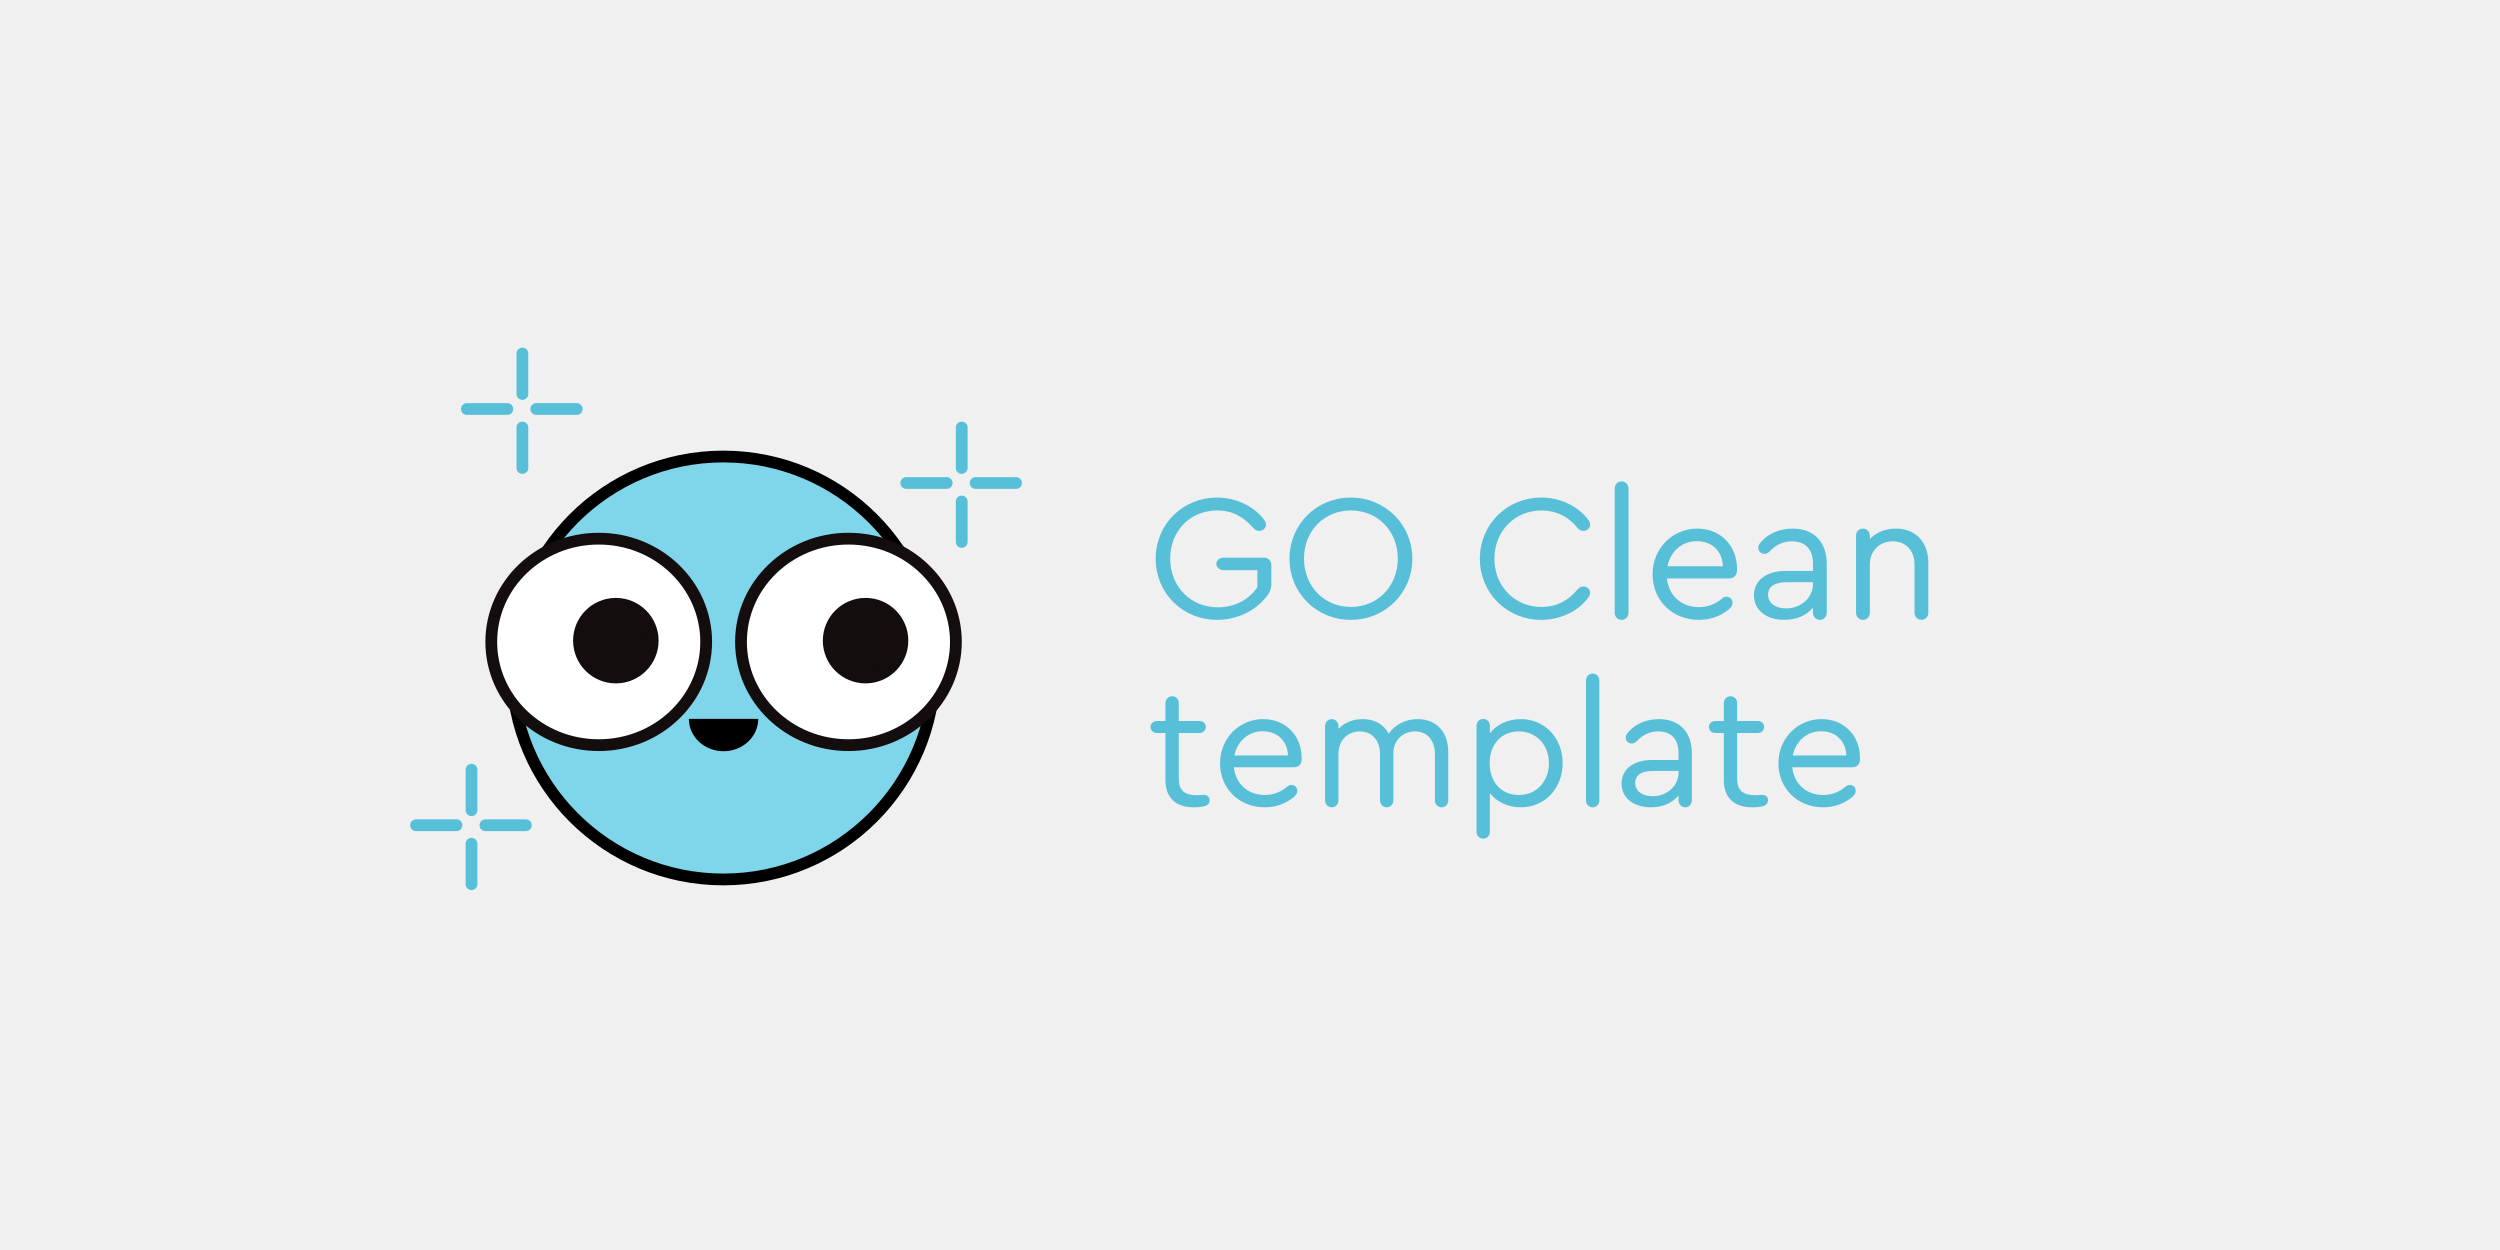
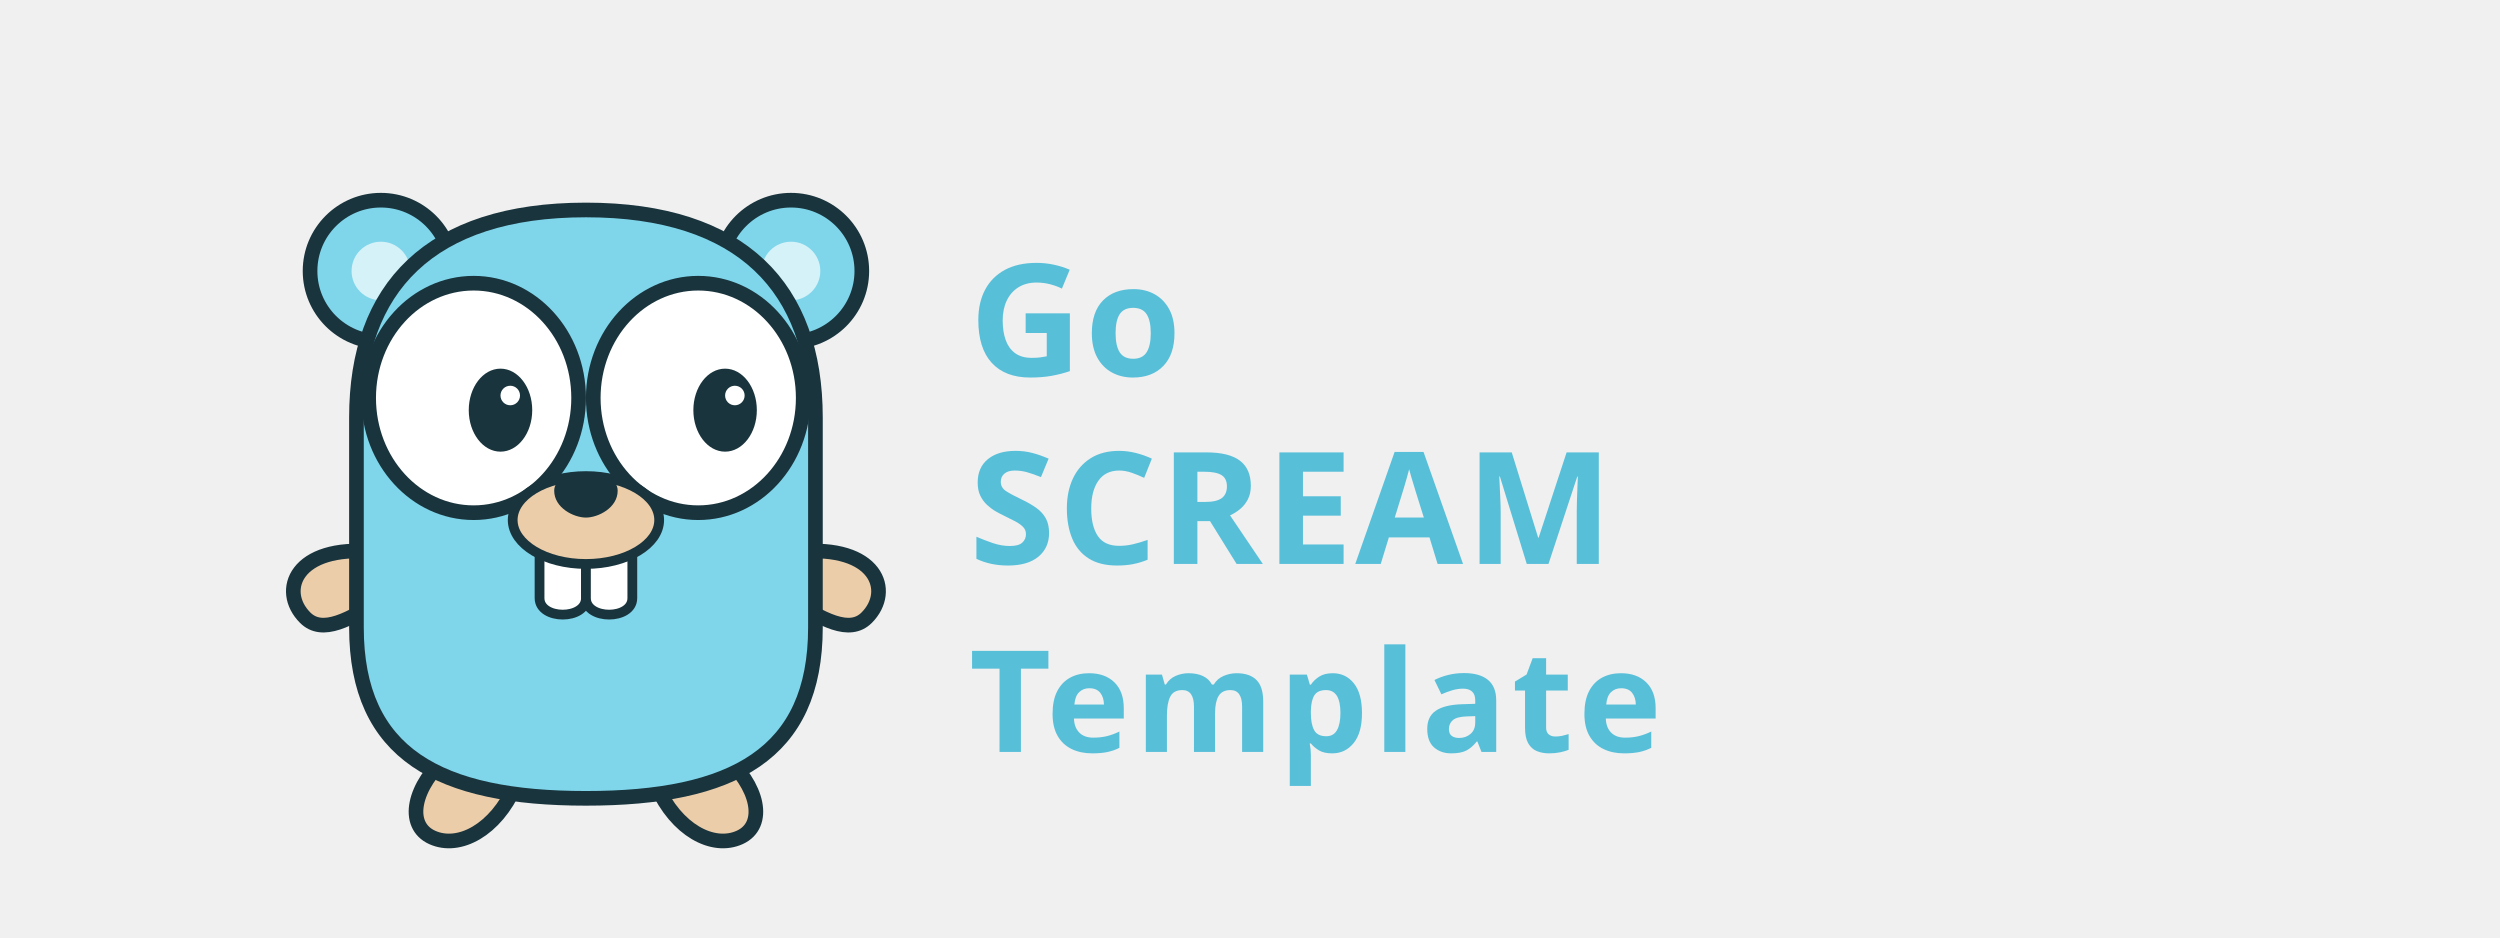
- <svg xmlns="http://www.w3.org/2000/svg" width="1280" height="640" viewBox="0 0 1280 640" fill="none">
-   <path d="M623.204 317.373C633.764 317.373 643.865 312.323 649.466 304.059C650.476 302.498 650.935 300.937 650.935 299.1V289.275C650.935 287.071 649.282 285.51 647.17 285.51H626.51C624.398 285.51 622.745 286.887 622.745 288.724C622.745 290.469 624.398 291.938 626.51 291.938H643.773V300.661C639.457 307.089 632.019 310.945 623.571 310.945C609.522 310.945 599.146 300.294 599.146 285.969C599.146 271.828 609.339 261.36 623.204 261.36C630.55 261.36 635.968 264.023 641.477 270.084C642.671 271.461 643.589 271.828 644.783 271.828C646.711 271.828 648.18 270.267 648.18 268.614C648.18 267.696 647.813 266.962 647.078 265.951C642.028 259.156 632.662 254.749 623.204 254.749C605.482 254.749 591.708 268.431 591.708 286.061C591.708 303.691 605.482 317.373 623.204 317.373ZM691.622 254.749C673.992 254.749 660.218 268.523 660.218 286.061C660.218 303.599 673.992 317.373 691.622 317.373C709.252 317.373 723.118 303.508 723.118 286.061C723.118 268.614 709.252 254.749 691.622 254.749ZM691.714 261.36C705.395 261.36 715.68 271.92 715.68 285.969C715.68 300.11 705.395 310.762 691.714 310.762C677.94 310.762 667.656 300.202 667.656 285.969C667.656 271.828 677.94 261.36 691.714 261.36ZM789.187 317.373C798.645 317.373 807.46 313.333 812.786 306.538C813.796 305.252 814.164 304.426 814.164 303.508C814.164 301.763 812.602 300.294 810.766 300.294C809.572 300.294 808.562 300.753 807.736 301.763C802.961 307.64 796.717 310.762 789.279 310.762C775.505 310.762 765.129 300.11 765.129 286.061C765.129 272.012 775.505 261.36 789.279 261.36C796.717 261.36 802.961 264.39 807.736 270.359C808.562 271.369 809.572 271.828 810.766 271.828C812.602 271.828 814.164 270.359 814.164 268.614C814.164 267.696 813.796 266.87 812.786 265.584C807.277 258.789 798.553 254.749 789.187 254.749C771.465 254.749 757.692 268.523 757.692 286.061C757.692 303.599 771.465 317.373 789.187 317.373ZM830.31 317.373C832.33 317.373 833.8 315.72 833.8 313.7V250.158C833.8 248.138 832.33 246.485 830.31 246.485C828.198 246.485 826.729 248.138 826.729 250.158V313.7C826.729 315.72 828.198 317.373 830.31 317.373ZM868.977 270.635C856.213 270.635 846.113 280.919 846.113 294.05C846.113 307.364 856.213 317.373 869.803 317.373C875.588 317.373 880.914 315.537 885.322 311.864C886.607 310.67 887.066 309.844 887.066 308.65C887.066 306.813 885.689 305.528 883.944 305.528C883.118 305.528 882.291 305.895 881.557 306.538C878.343 309.293 874.303 310.854 869.895 310.854C860.896 310.854 854.377 304.977 853.459 296.162H885.046C887.801 296.162 889.362 294.692 889.362 291.754V291.295C889.362 279.266 880.822 270.635 868.977 270.635ZM868.793 277.062C876.598 277.062 881.924 282.388 882.108 289.918H853.734C855.295 282.296 861.172 277.062 868.793 277.062ZM917.854 270.635C911.334 270.635 905.366 273.114 901.509 277.613C900.591 278.623 900.224 279.633 900.224 280.643C900.224 282.113 901.693 283.582 903.438 283.582C904.356 283.582 905.274 283.123 906.192 282.204C909.314 278.899 913.079 277.154 917.395 277.154C924.282 277.154 928.23 281.194 928.23 288.448V292.305H914.089C904.356 292.305 898.02 297.264 898.02 304.793C898.02 312.323 904.264 317.373 913.63 317.373C919.874 317.373 924.924 315.077 928.23 311.129V313.7C928.23 315.72 929.791 317.373 931.811 317.373C933.74 317.373 935.301 315.812 935.301 313.7V288.816C935.301 277.43 928.689 270.635 917.854 270.635ZM914.548 311.496C908.947 311.496 905.274 308.742 905.274 304.518C905.274 300.294 908.58 298.09 914.916 298.09H928.23V299.192C928.23 305.987 922.078 311.496 914.548 311.496ZM970.682 270.635C965.265 270.635 960.582 272.655 957.368 275.96V274.307C957.368 272.287 955.807 270.635 953.878 270.635C951.767 270.635 950.297 272.287 950.297 274.307V313.7C950.297 315.72 951.767 317.373 953.878 317.373C955.807 317.373 957.368 315.812 957.368 313.7V289.091C957.368 282.113 962.235 277.154 969.121 277.154C975.733 277.154 980.232 281.837 980.232 289.091V313.7C980.232 315.72 981.701 317.373 983.813 317.373C985.742 317.373 987.303 315.812 987.303 313.7V288.265C987.303 277.521 980.875 270.635 970.682 270.635ZM616.221 406.952C615.245 406.952 614.18 407.129 612.672 407.129C606.462 407.129 603.535 404.556 603.535 398.879V375.282H614.269C615.955 375.282 617.374 373.951 617.374 372.177C617.374 370.491 615.955 369.16 614.269 369.16H603.535V360.023C603.535 357.983 602.116 356.475 600.164 356.475C598.212 356.475 596.704 358.072 596.704 360.023V369.16H592.269C590.494 369.16 589.075 370.491 589.075 372.177C589.075 373.951 590.494 375.282 592.269 375.282H596.704V399.322C596.704 408.371 601.849 413.339 611.253 413.339C613.648 413.339 615.422 413.161 616.842 412.718C618.439 412.274 619.326 411.21 619.326 409.613C619.326 408.016 618.084 406.952 616.221 406.952ZM646.746 368.185C634.415 368.185 624.657 378.12 624.657 390.806C624.657 403.669 634.415 413.339 647.544 413.339C653.133 413.339 658.278 411.565 662.537 408.016C663.779 406.863 664.222 406.065 664.222 404.911C664.222 403.137 662.891 401.895 661.206 401.895C660.407 401.895 659.609 402.25 658.899 402.871C655.794 405.532 651.891 407.04 647.633 407.04C638.939 407.04 632.641 401.363 631.754 392.846H662.27C664.932 392.846 666.44 391.427 666.44 388.588V388.145C666.44 376.524 658.19 368.185 646.746 368.185ZM646.568 374.394C654.109 374.394 659.254 379.54 659.432 386.814H632.02C633.528 379.451 639.205 374.394 646.568 374.394ZM725.814 368.185C719.604 368.185 714.192 371.023 710.999 375.636C708.515 370.846 703.813 368.185 697.692 368.185C692.547 368.185 688.289 370.048 685.272 373.152V371.733C685.272 369.781 683.764 368.185 681.901 368.185C679.861 368.185 678.442 369.781 678.442 371.733V409.79C678.442 411.742 679.861 413.339 681.901 413.339C683.764 413.339 685.272 411.831 685.272 409.79V386.104C685.272 379.274 689.708 374.483 696.273 374.483C702.482 374.483 706.563 379.096 706.563 386.104V409.79C706.563 411.742 707.983 413.339 710.023 413.339C711.886 413.339 713.394 411.831 713.394 409.79V385.483C713.394 379.274 718.096 374.483 724.483 374.483C730.693 374.483 734.685 379.007 734.685 386.104V409.79C734.685 411.742 736.104 413.339 738.145 413.339C740.007 413.339 741.516 411.831 741.516 409.79V385.217C741.516 374.749 735.483 368.185 725.814 368.185ZM778.688 368.185C771.946 368.185 766.179 371.023 762.808 375.459V371.556C762.808 369.604 761.3 368.096 759.437 368.096C757.397 368.096 755.978 369.604 755.978 371.556V425.847C755.978 427.799 757.397 429.396 759.437 429.396C761.3 429.396 762.808 427.888 762.808 425.847V406.065C766.179 410.5 772.034 413.339 778.688 413.339C790.93 413.339 800.067 403.669 800.067 390.717C800.067 377.854 790.93 368.185 778.688 368.185ZM777.712 407.04C768.663 407.04 762.72 400.476 762.72 390.717C762.72 381.048 768.752 374.483 777.712 374.483C786.583 374.483 793.059 381.403 793.059 390.806C793.059 400.121 786.583 407.04 777.712 407.04ZM815.489 413.339C817.44 413.339 818.86 411.742 818.86 409.79V348.402C818.86 346.45 817.44 344.853 815.489 344.853C813.448 344.853 812.029 346.45 812.029 348.402V409.79C812.029 411.742 813.448 413.339 815.489 413.339ZM849.385 368.185C843.086 368.185 837.32 370.58 833.594 374.927C832.707 375.903 832.352 376.878 832.352 377.854C832.352 379.274 833.771 380.693 835.457 380.693C836.344 380.693 837.231 380.249 838.118 379.362C841.135 376.169 844.772 374.483 848.941 374.483C855.595 374.483 859.409 378.386 859.409 385.395V389.121H845.748C836.344 389.121 830.223 393.911 830.223 401.185C830.223 408.46 836.255 413.339 845.304 413.339C851.336 413.339 856.216 411.121 859.409 407.306V409.79C859.409 411.742 860.917 413.339 862.869 413.339C864.732 413.339 866.24 411.831 866.24 409.79V385.75C866.24 374.749 859.853 368.185 849.385 368.185ZM846.191 407.661C840.78 407.661 837.231 405 837.231 400.919C837.231 396.839 840.425 394.709 846.546 394.709H859.409V395.774C859.409 402.339 853.465 407.661 846.191 407.661ZM902.108 406.952C901.132 406.952 900.067 407.129 898.559 407.129C892.35 407.129 889.422 404.556 889.422 398.879V375.282H900.156C901.842 375.282 903.261 373.951 903.261 372.177C903.261 370.491 901.842 369.16 900.156 369.16H889.422V360.023C889.422 357.983 888.003 356.475 886.051 356.475C884.099 356.475 882.591 358.072 882.591 360.023V369.16H878.156C876.381 369.16 874.962 370.491 874.962 372.177C874.962 373.951 876.381 375.282 878.156 375.282H882.591V399.322C882.591 408.371 887.737 413.339 897.14 413.339C899.535 413.339 901.309 413.161 902.729 412.718C904.326 412.274 905.213 411.21 905.213 409.613C905.213 408.016 903.971 406.952 902.108 406.952ZM932.633 368.185C920.302 368.185 910.544 378.12 910.544 390.806C910.544 403.669 920.302 413.339 933.431 413.339C939.02 413.339 944.165 411.565 948.424 408.016C949.666 406.863 950.109 406.065 950.109 404.911C950.109 403.137 948.778 401.895 947.093 401.895C946.295 401.895 945.496 402.25 944.786 402.871C941.682 405.532 937.778 407.04 933.52 407.04C924.826 407.04 918.528 401.363 917.641 392.846H948.157C950.819 392.846 952.327 391.427 952.327 388.588V388.145C952.327 376.524 944.077 368.185 932.633 368.185ZM932.456 374.394C939.996 374.394 945.141 379.54 945.319 386.814H917.907C919.415 379.451 925.092 374.394 932.456 374.394Z" fill="#58BFD9" />
-   <circle cx="370.34" cy="342.01" r="108.272" fill="#7FD5EA" stroke="black" stroke-width="6.027" />
-   <path d="M361.56 328.659C361.56 357.747 337.038 381.521 306.545 381.521C276.053 381.521 251.531 357.747 251.531 328.659C251.531 299.57 276.053 275.797 306.545 275.797C337.038 275.797 361.56 299.57 361.56 328.659Z" fill="white" stroke="#140D0D" stroke-width="6.027" />
-   <circle cx="315.311" cy="328.01" r="18.871" fill="#140D0D" stroke="#140D0D" stroke-width="6.027" />
-   <path d="M489.421 328.659C489.421 357.747 464.898 381.521 434.406 381.521C403.914 381.521 379.391 357.747 379.391 328.659C379.391 299.57 403.914 275.797 434.406 275.797C464.898 275.797 489.421 299.57 489.421 328.659Z" fill="white" stroke="#140D0D" stroke-width="6.027" />
-   <circle cx="443.172" cy="328.01" r="18.871" fill="#140D0D" stroke="#140D0D" stroke-width="6.027" />
-   <path d="M352.699 368.055C352.699 372.451 354.57 376.667 357.901 379.775C361.231 382.884 365.748 384.63 370.458 384.63C375.168 384.63 379.685 382.884 383.015 379.775C386.345 376.667 388.216 372.451 388.216 368.055L370.458 368.055L352.699 368.055Z" fill="black" />
-   <path d="M492.399 218.885V239.603" stroke="#58BFD9" stroke-width="6.027" stroke-linecap="round" stroke-linejoin="round" />
-   <path d="M463.986 247.298L484.704 247.298" stroke="#58BFD9" stroke-width="6.027" stroke-linecap="round" stroke-linejoin="round" />
-   <path d="M492.399 256.769V277.487" stroke="#58BFD9" stroke-width="6.027" stroke-linecap="round" stroke-linejoin="round" />
-   <path d="M499.503 247.298L520.221 247.298" stroke="#58BFD9" stroke-width="6.027" stroke-linecap="round" stroke-linejoin="round" />
-   <path d="M241.413 394.101V414.819" stroke="#58BFD9" stroke-width="6.027" stroke-linecap="round" stroke-linejoin="round" />
-   <path d="M213 422.515L233.718 422.515" stroke="#58BFD9" stroke-width="6.027" stroke-linecap="round" stroke-linejoin="round" />
-   <path d="M241.413 431.986V452.704" stroke="#58BFD9" stroke-width="6.027" stroke-linecap="round" stroke-linejoin="round" />
-   <path d="M248.517 422.515L269.235 422.515" stroke="#58BFD9" stroke-width="6.027" stroke-linecap="round" stroke-linejoin="round" />
-   <path d="M267.46 181V201.718" stroke="#58BFD9" stroke-width="6.027" stroke-linecap="round" stroke-linejoin="round" />
-   <path d="M239.047 209.414L259.765 209.414" stroke="#58BFD9" stroke-width="6.027" stroke-linecap="round" stroke-linejoin="round" />
-   <path d="M267.46 218.885V239.603" stroke="#58BFD9" stroke-width="6.027" stroke-linecap="round" stroke-linejoin="round" />
-   <path d="M274.564 209.414L295.282 209.414" stroke="#58BFD9" stroke-width="6.027" stroke-linecap="round" stroke-linejoin="round" />
+ <svg xmlns="http://www.w3.org/2000/svg" width="1024" height="384" viewBox="128 128 1024 384" fill="none" role="img" aria-labelledby="logo-title logo-description">
+   <g stroke="#19343D" stroke-width="6" stroke-linecap="round" stroke-linejoin="round">
+     <circle cx="284" cy="239" r="29" fill="#7FD5EA" />
+     <circle cx="452" cy="239" r="29" fill="#7FD5EA" />
+     <circle cx="284" cy="239" r="12" fill="#D4F2F8" stroke="none" />
+     <circle cx="452" cy="239" r="12" fill="#D4F2F8" stroke="none" />
+     <path d="M281 354C249 351 242 370 253 381C260 388 271 382 285 373" fill="#EBCDAA" />
+     <path d="M455 354C487 351 494 370 483 381C476 388 465 382 451 373" fill="#EBCDAA" />
+     <path d="M312 437C297 450 294 466 305 471C316 476 331 468 339 450" fill="#EBCDAA" />
+     <path d="M424 437C439 450 442 466 431 471C420 476 405 468 397 450" fill="#EBCDAA" />
+     <path d="M368 214C304 214 274 246 274 299V385C274 437 308 455 368 455C428 455 462 437 462 385V299C462 246 432 214 368 214Z" fill="#7FD5EA" />
+     <ellipse cx="322" cy="291" rx="43" ry="47" fill="white" />
+     <ellipse cx="414" cy="291" rx="43" ry="47" fill="white" />
+     <ellipse cx="333" cy="296" rx="13" ry="17" fill="#19343D" stroke="none" />
+     <ellipse cx="425" cy="296" rx="13" ry="17" fill="#19343D" stroke="none" />
+     <circle cx="337" cy="290" r="4" fill="white" stroke="none" />
+     <circle cx="429" cy="290" r="4" fill="white" stroke="none" />
+     <path d="M349 349H368V373C368 382 349 382 349 373Z" fill="white" stroke-width="4" />
+     <path d="M368 349H387V373C387 382 368 382 368 373Z" fill="white" stroke-width="4" />
+     <ellipse cx="368" cy="341" rx="30" ry="18" fill="#EBCDAA" stroke-width="4" />
+     <path d="M355 329C355 319 381 319 381 329C381 336 373 340 368 340C363 340 355 336 355 329Z" fill="#19343D" stroke="none" />
+   </g>
+   <g fill="#58BFD9" font-family="'Noto Sans', 'DejaVu Sans', Arial, sans-serif" text-anchor="start">
+     <text x="525" y="282" font-size="64" font-weight="700" letter-spacing="1">Go</text>
+     <text x="525" y="359" font-size="64" font-weight="700" letter-spacing="1">SCREAM</text>
+     <text x="525" y="436" font-size="58" font-weight="700" letter-spacing="2">Template</text>
+   </g>
</svg>
